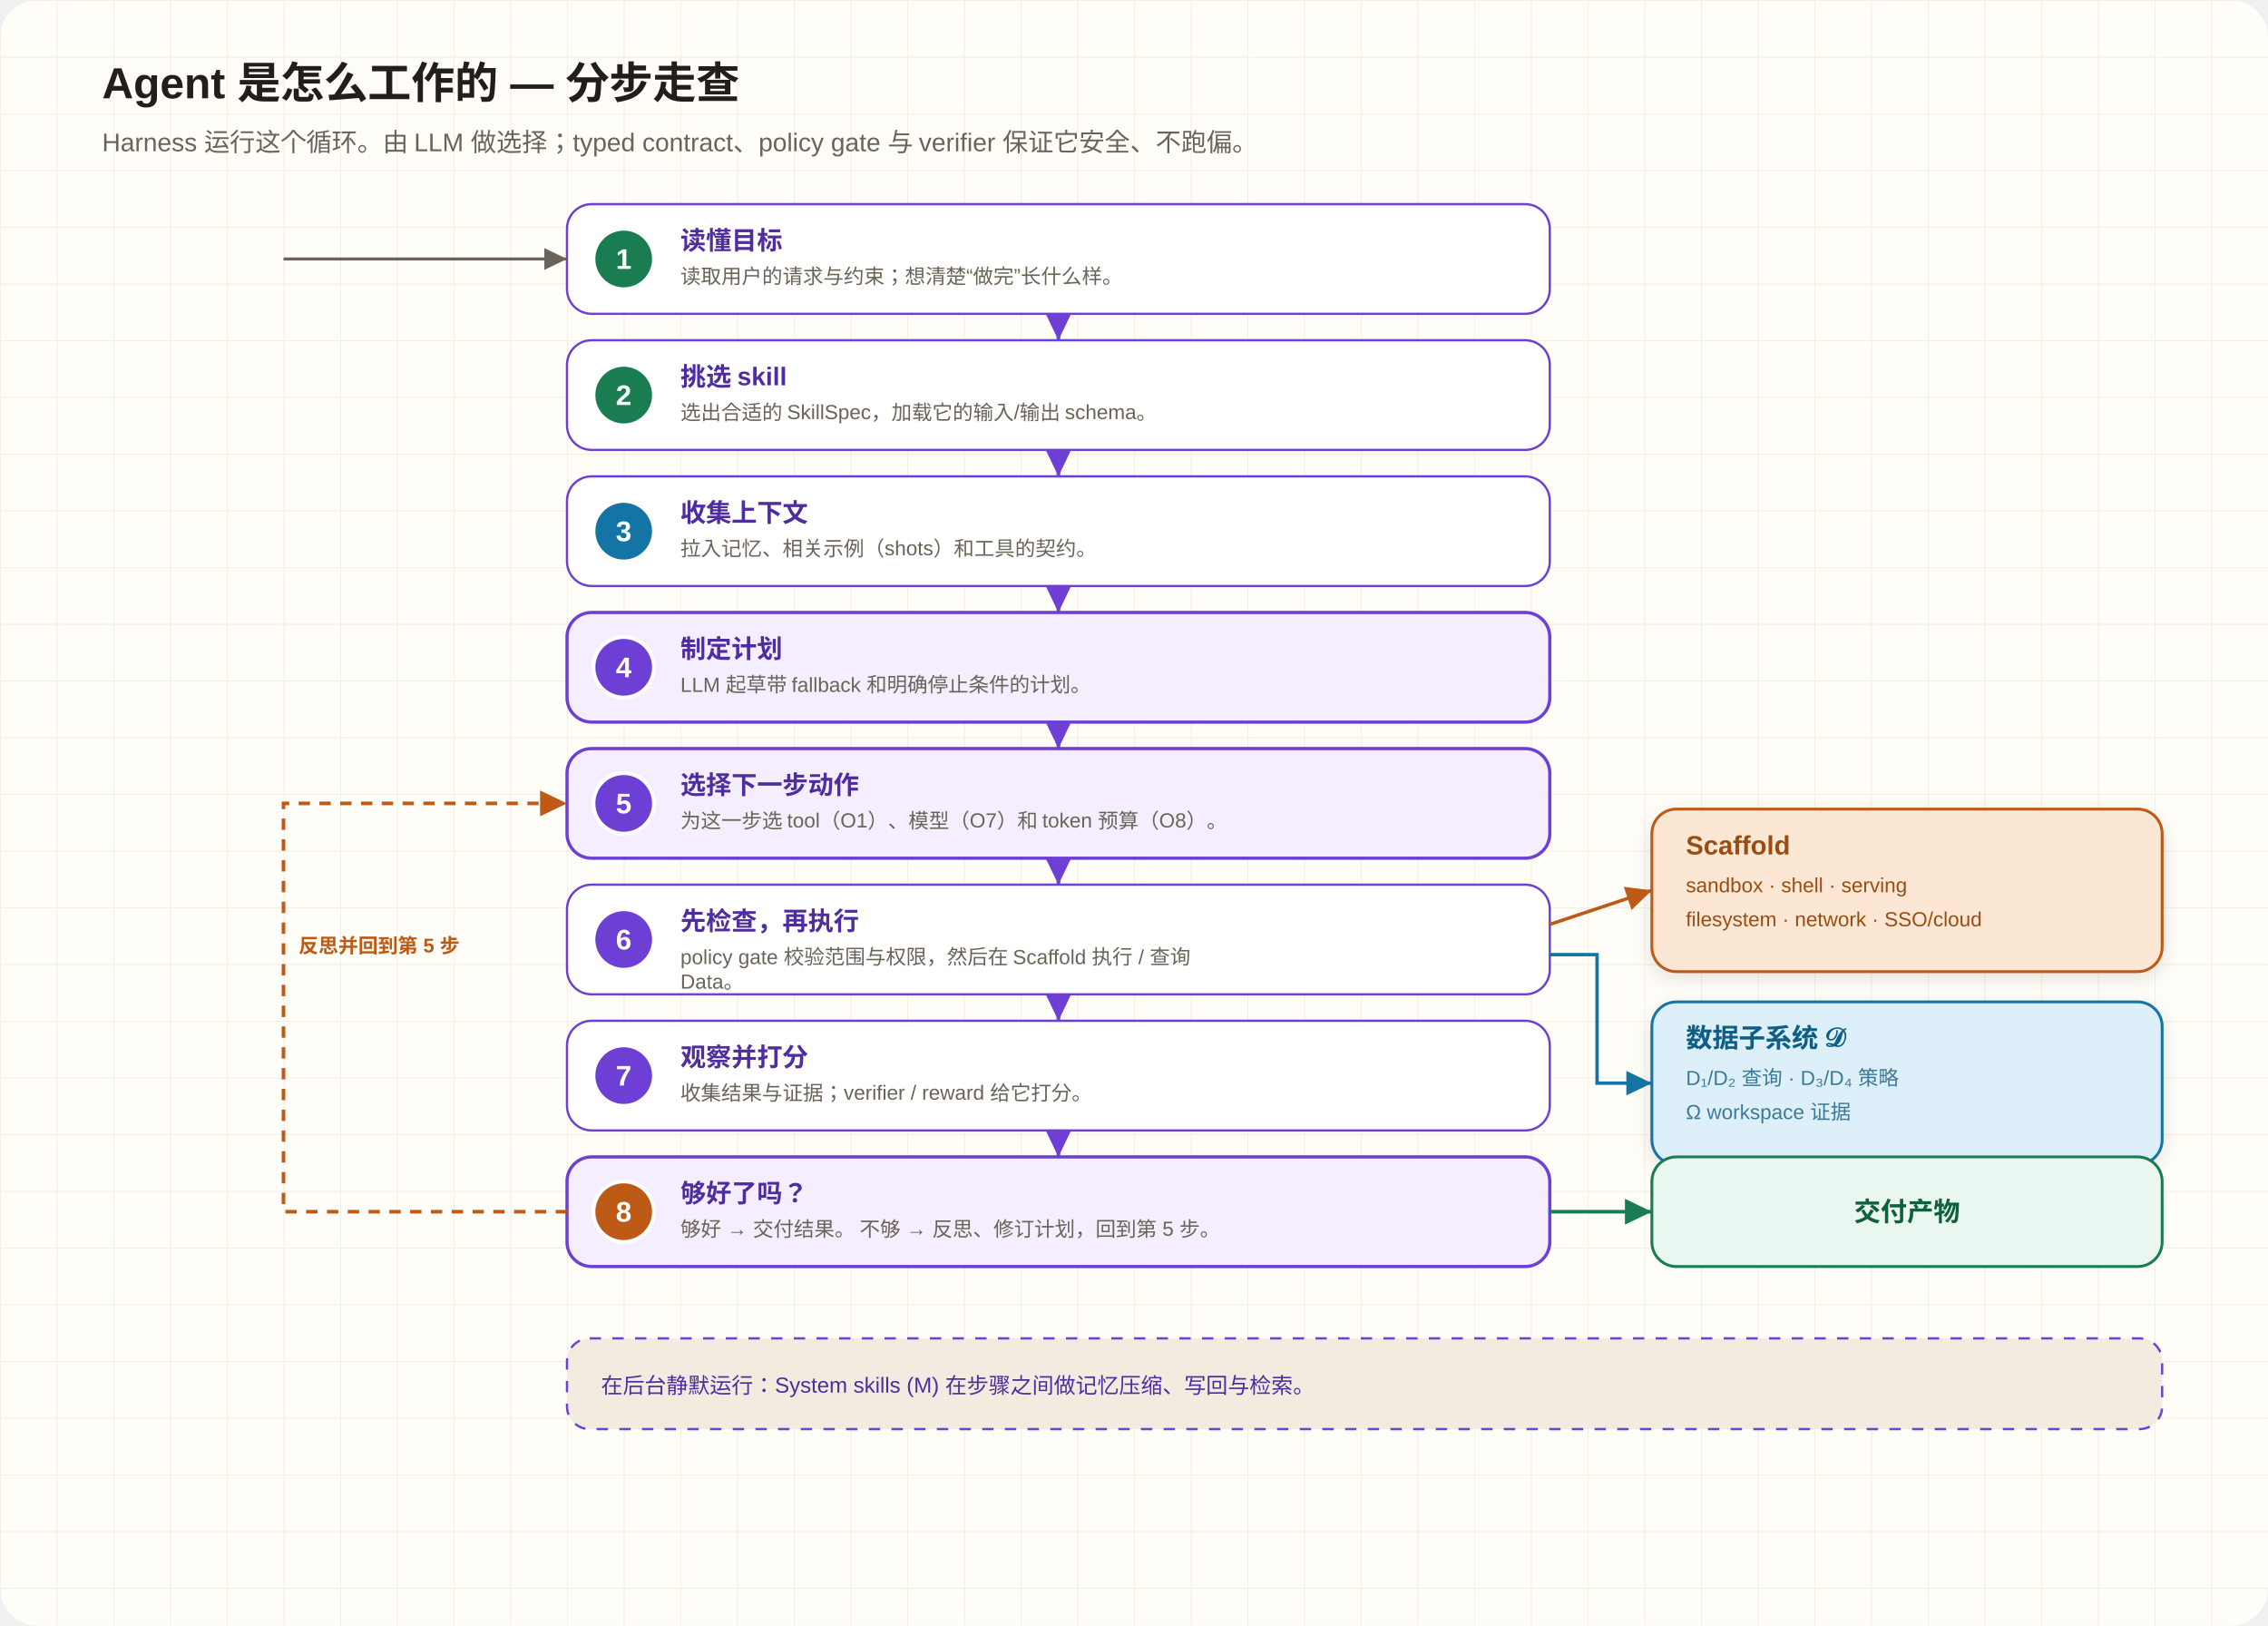
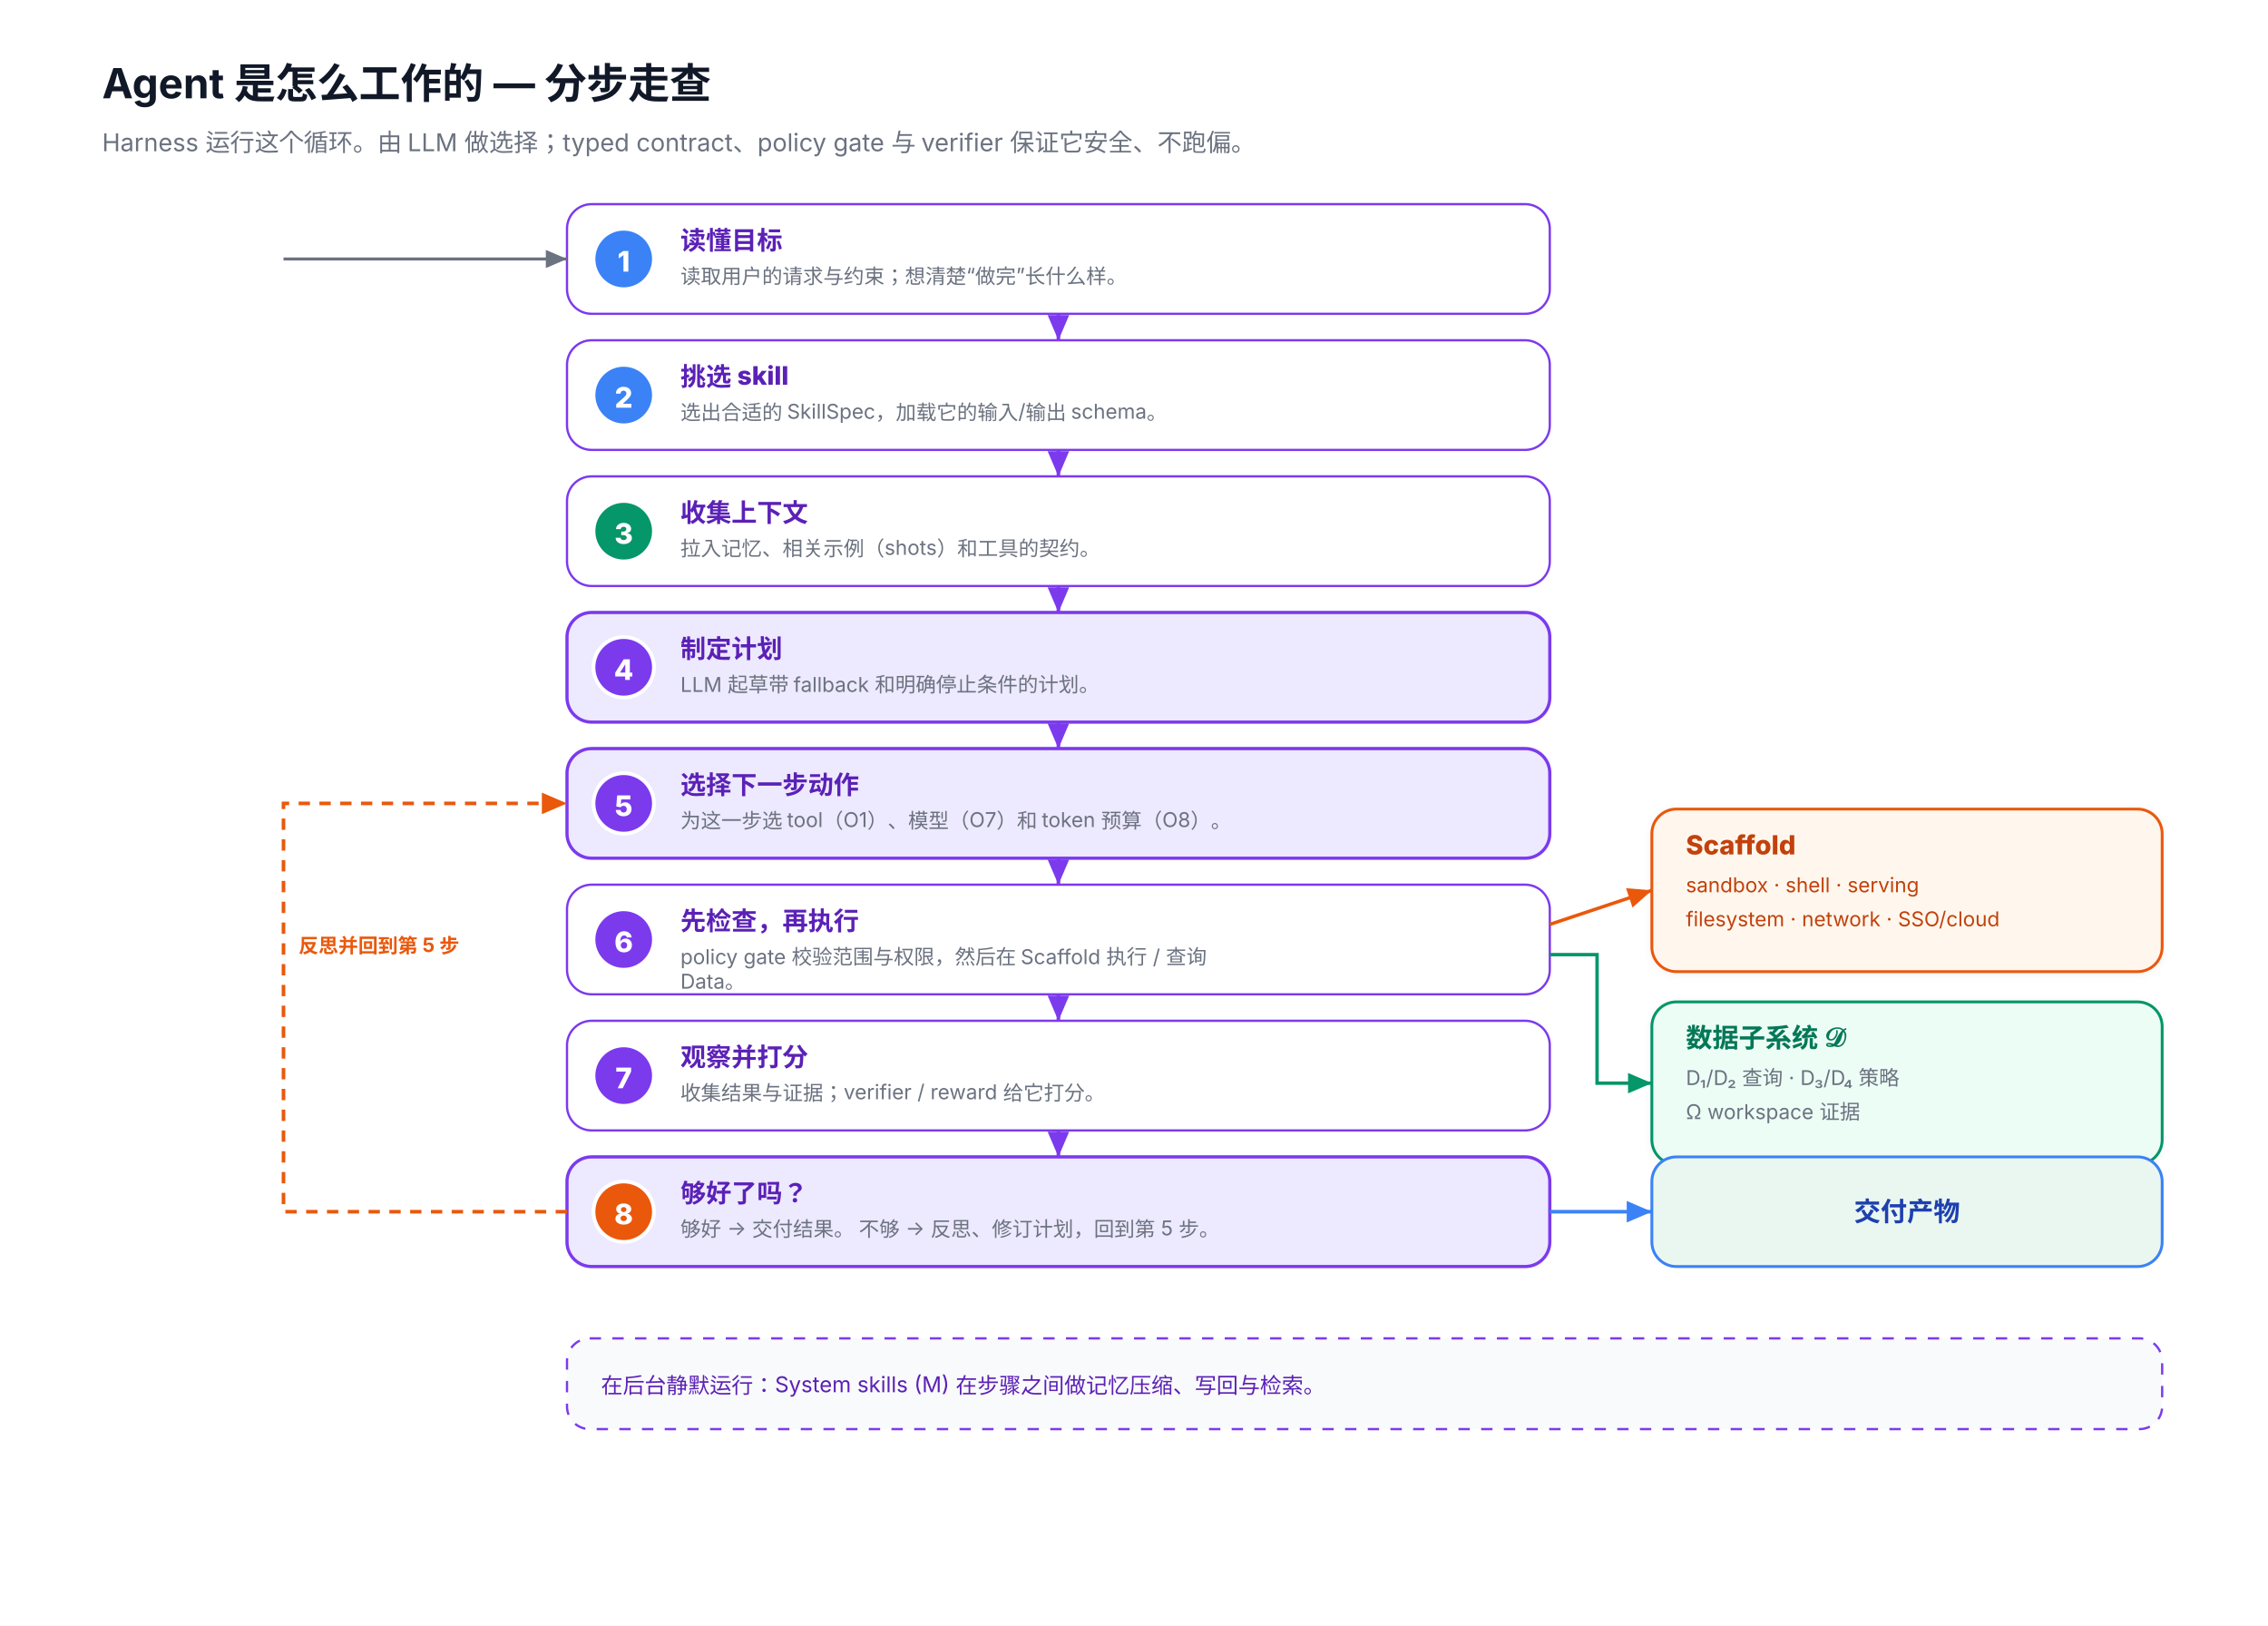
- <svg xmlns="http://www.w3.org/2000/svg" viewBox="0 0 1200 860" width="100%" font-family="-apple-system,BlinkMacSystemFont,'Segoe UI','PingFang SC','Microsoft YaHei',Arial,sans-serif">
+ <svg xmlns="http://www.w3.org/2000/svg" viewBox="0 0 1200 860" width="100%" font-family="'Inter','SF Pro Display',-apple-system,BlinkMacSystemFont,'Segoe UI','PingFang SC','Microsoft YaHei',Arial,sans-serif" text-rendering="geometricPrecision">
  <defs>
-     <pattern id="grid" width="30" height="30" patternUnits="userSpaceOnUse">
-       <path d="M30 0H0V30" fill="none" stroke="#efe8db" stroke-width="1" />
-     </pattern>
-     <filter id="sh" x="-12%" y="-12%" width="124%" height="124%">
-       <feDropShadow dx="0" dy="3" stdDeviation="4.5" flood-color="#3c2d14" flood-opacity=".11" />
+     <filter id="sh" x="-8%" y="-8%" width="116%" height="116%">
+       <feDropShadow dx="0" dy="1" stdDeviation="2" flood-color="#000000" flood-opacity=".05" />
    </filter>
-     <marker id="a" markerWidth="11" markerHeight="11" refX="7.5" refY="3.6" orient="auto">
-       <path d="M0,0 L7.5,3.6 L0,7.2 Z" fill="#6d3fd4" />
+     <marker id="a" markerWidth="10" markerHeight="10" refX="7" refY="3" orient="auto">
+       <path d="M0,0 L7,3 L0,6 Z" fill="#7C3AED" />
    </marker>
-     <marker id="g" markerWidth="11" markerHeight="11" refX="7.5" refY="3.6" orient="auto">
-       <path d="M0,0 L7.5,3.6 L0,7.2 Z" fill="#1a7d52" />
+     <marker id="g" markerWidth="10" markerHeight="10" refX="7" refY="3" orient="auto">
+       <path d="M0,0 L7,3 L0,6 Z" fill="#3B82F6" />
    </marker>
-     <marker id="o" markerWidth="11" markerHeight="11" refX="7.5" refY="3.6" orient="auto">
-       <path d="M0,0 L7.5,3.6 L0,7.2 Z" fill="#bc5a16" />
+     <marker id="o" markerWidth="10" markerHeight="10" refX="7" refY="3" orient="auto">
+       <path d="M0,0 L7,3 L0,6 Z" fill="#EA580C" />
    </marker>
-     <marker id="t" markerWidth="11" markerHeight="11" refX="7.5" refY="3.6" orient="auto">
-       <path d="M0,0 L7.5,3.6 L0,7.2 Z" fill="#1474a6" />
+     <marker id="t" markerWidth="10" markerHeight="10" refX="7" refY="3" orient="auto">
+       <path d="M0,0 L7,3 L0,6 Z" fill="#059669" />
    </marker>
-     <marker id="k" markerWidth="11" markerHeight="11" refX="7.5" refY="3.6" orient="auto">
-       <path d="M0,0 L7.5,3.6 L0,7.2 Z" fill="#6b6357" />
+     <marker id="k" markerWidth="10" markerHeight="10" refX="7" refY="3" orient="auto">
+       <path d="M0,0 L7,3 L0,6 Z" fill="#6B7280" />
    </marker>
  </defs>
-   <rect width="1200" height="860" rx="20" fill="#fffdf8" />
-   <rect width="1200" height="860" rx="20" fill="url(#grid)" opacity=".7" />
-   <text x="54" y="52" text-anchor="start" font-size="23" font-weight="800" fill="#221f1a">Agent 是怎么工作的 — 分步走查</text>
-   <text x="54" y="80" text-anchor="start" font-size="13.5" font-weight="400" fill="#6b6357">Harness 运行这个循环。由 LLM 做选择；typed contract、policy gate 与 verifier 保证它安全、不跑偏。</text>
-   <rect x="300" y="108" width="520" height="58" rx="13" fill="#fff" stroke="#6d3fd4" stroke-width="1.2" opacity="1" />
-   <circle cx="330" cy="137" r="16" fill="#1a7d52" stroke="#fff" stroke-width="2" />
+   <rect width="1200" height="860" fill="#FFFFFF" />
+   <text x="54" y="52" text-anchor="start" font-size="22" font-weight="700" fill="#111827">Agent 是怎么工作的 — 分步走查</text>
+   <text x="54" y="80" text-anchor="start" font-size="13" font-weight="400" fill="#6B7280">Harness 运行这个循环。由 LLM 做选择；typed contract、policy gate 与 verifier 保证它安全、不跑偏。</text>
+   <rect x="300" y="108" width="520" height="58" rx="13" fill="#fff" stroke="#7C3AED" stroke-width="1.2" opacity="1" />
+   <circle cx="330" cy="137" r="16" fill="#3B82F6" stroke="#fff" stroke-width="2" />
  <text x="330" y="138" text-anchor="middle" dominant-baseline="middle" font-size="15" font-weight="800" fill="#fff">1</text>
-   <text x="360" y="132" text-anchor="start" font-size="13.5" font-weight="800" fill="#4f2da0">读懂目标</text>
-   <text x="360" y="150" text-anchor="start" font-size="10.8" font-weight="400" fill="#6b6357">读取用户的请求与约束；想清楚“做完”长什么样。</text>
-   <rect x="300" y="180" width="520" height="58" rx="13" fill="#fff" stroke="#6d3fd4" stroke-width="1.2" opacity="1" />
-   <circle cx="330" cy="209" r="16" fill="#1a7d52" stroke="#fff" stroke-width="2" />
+   <text x="360" y="132" text-anchor="start" font-size="13.5" font-weight="800" fill="#5B21B6">读懂目标</text>
+   <text x="360" y="150" text-anchor="start" font-size="10.8" font-weight="400" fill="#6B7280">读取用户的请求与约束；想清楚“做完”长什么样。</text>
+   <rect x="300" y="180" width="520" height="58" rx="13" fill="#fff" stroke="#7C3AED" stroke-width="1.2" opacity="1" />
+   <circle cx="330" cy="209" r="16" fill="#3B82F6" stroke="#fff" stroke-width="2" />
  <text x="330" y="210" text-anchor="middle" dominant-baseline="middle" font-size="15" font-weight="800" fill="#fff">2</text>
-   <text x="360" y="204" text-anchor="start" font-size="13.5" font-weight="800" fill="#4f2da0">挑选 skill</text>
-   <text x="360" y="222" text-anchor="start" font-size="10.8" font-weight="400" fill="#6b6357">选出合适的 SkillSpec，加载它的输入/输出 schema。</text>
-   <rect x="300" y="252" width="520" height="58" rx="13" fill="#fff" stroke="#6d3fd4" stroke-width="1.2" opacity="1" />
-   <circle cx="330" cy="281" r="16" fill="#1474a6" stroke="#fff" stroke-width="2" />
+   <text x="360" y="204" text-anchor="start" font-size="13.5" font-weight="800" fill="#5B21B6">挑选 skill</text>
+   <text x="360" y="222" text-anchor="start" font-size="10.8" font-weight="400" fill="#6B7280">选出合适的 SkillSpec，加载它的输入/输出 schema。</text>
+   <rect x="300" y="252" width="520" height="58" rx="13" fill="#fff" stroke="#7C3AED" stroke-width="1.2" opacity="1" />
+   <circle cx="330" cy="281" r="16" fill="#059669" stroke="#fff" stroke-width="2" />
  <text x="330" y="282" text-anchor="middle" dominant-baseline="middle" font-size="15" font-weight="800" fill="#fff">3</text>
-   <text x="360" y="276" text-anchor="start" font-size="13.5" font-weight="800" fill="#4f2da0">收集上下文</text>
-   <text x="360" y="294" text-anchor="start" font-size="10.8" font-weight="400" fill="#6b6357">拉入记忆、相关示例（shots）和工具的契约。</text>
-   <rect x="300" y="324" width="520" height="58" rx="13" fill="#f4eeff" stroke="#6d3fd4" stroke-width="1.7" opacity="1" />
-   <circle cx="330" cy="353" r="16" fill="#6d3fd4" stroke="#fff" stroke-width="2" />
+   <text x="360" y="276" text-anchor="start" font-size="13.5" font-weight="800" fill="#5B21B6">收集上下文</text>
+   <text x="360" y="294" text-anchor="start" font-size="10.8" font-weight="400" fill="#6B7280">拉入记忆、相关示例（shots）和工具的契约。</text>
+   <rect x="300" y="324" width="520" height="58" rx="13" fill="#EDE9FE" stroke="#7C3AED" stroke-width="1.7" opacity="1" />
+   <circle cx="330" cy="353" r="16" fill="#7C3AED" stroke="#fff" stroke-width="2" />
  <text x="330" y="354" text-anchor="middle" dominant-baseline="middle" font-size="15" font-weight="800" fill="#fff">4</text>
-   <text x="360" y="348" text-anchor="start" font-size="13.5" font-weight="800" fill="#4f2da0">制定计划</text>
-   <text x="360" y="366" text-anchor="start" font-size="10.8" font-weight="400" fill="#6b6357">LLM 起草带 fallback 和明确停止条件的计划。</text>
-   <rect x="300" y="396" width="520" height="58" rx="13" fill="#f4eeff" stroke="#6d3fd4" stroke-width="1.7" opacity="1" />
-   <circle cx="330" cy="425" r="16" fill="#6d3fd4" stroke="#fff" stroke-width="2" />
+   <text x="360" y="348" text-anchor="start" font-size="13.5" font-weight="800" fill="#5B21B6">制定计划</text>
+   <text x="360" y="366" text-anchor="start" font-size="10.8" font-weight="400" fill="#6B7280">LLM 起草带 fallback 和明确停止条件的计划。</text>
+   <rect x="300" y="396" width="520" height="58" rx="13" fill="#EDE9FE" stroke="#7C3AED" stroke-width="1.7" opacity="1" />
+   <circle cx="330" cy="425" r="16" fill="#7C3AED" stroke="#fff" stroke-width="2" />
  <text x="330" y="426" text-anchor="middle" dominant-baseline="middle" font-size="15" font-weight="800" fill="#fff">5</text>
-   <text x="360" y="420" text-anchor="start" font-size="13.5" font-weight="800" fill="#4f2da0">选择下一步动作</text>
-   <text x="360" y="438" text-anchor="start" font-size="10.8" font-weight="400" fill="#6b6357">为这一步选 tool（O1）、模型（O7）和 token 预算（O8）。</text>
-   <rect x="300" y="468" width="520" height="58" rx="13" fill="#fff" stroke="#6d3fd4" stroke-width="1.2" opacity="1" />
-   <circle cx="330" cy="497" r="16" fill="#6d3fd4" stroke="#fff" stroke-width="2" />
+   <text x="360" y="420" text-anchor="start" font-size="13.5" font-weight="800" fill="#5B21B6">选择下一步动作</text>
+   <text x="360" y="438" text-anchor="start" font-size="10.8" font-weight="400" fill="#6B7280">为这一步选 tool（O1）、模型（O7）和 token 预算（O8）。</text>
+   <rect x="300" y="468" width="520" height="58" rx="13" fill="#fff" stroke="#7C3AED" stroke-width="1.2" opacity="1" />
+   <circle cx="330" cy="497" r="16" fill="#7C3AED" stroke="#fff" stroke-width="2" />
  <text x="330" y="498" text-anchor="middle" dominant-baseline="middle" font-size="15" font-weight="800" fill="#fff">6</text>
-   <text x="360" y="492" text-anchor="start" font-size="13.5" font-weight="800" fill="#4f2da0">先检查，再执行</text>
-   <text x="360" y="510" text-anchor="start" font-size="10.8" font-weight="400" fill="#6b6357">policy gate 校验范围与权限，然后在 Scaffold 执行 / 查询</text>
-   <text x="360" y="523" text-anchor="start" font-size="10.8" font-weight="400" fill="#6b6357"> Data。</text>
-   <rect x="300" y="540" width="520" height="58" rx="13" fill="#fff" stroke="#6d3fd4" stroke-width="1.2" opacity="1" />
-   <circle cx="330" cy="569" r="16" fill="#6d3fd4" stroke="#fff" stroke-width="2" />
+   <text x="360" y="492" text-anchor="start" font-size="13.5" font-weight="800" fill="#5B21B6">先检查，再执行</text>
+   <text x="360" y="510" text-anchor="start" font-size="10.8" font-weight="400" fill="#6B7280">policy gate 校验范围与权限，然后在 Scaffold 执行 / 查询</text>
+   <text x="360" y="523" text-anchor="start" font-size="10.8" font-weight="400" fill="#6B7280"> Data。</text>
+   <rect x="300" y="540" width="520" height="58" rx="13" fill="#fff" stroke="#7C3AED" stroke-width="1.2" opacity="1" />
+   <circle cx="330" cy="569" r="16" fill="#7C3AED" stroke="#fff" stroke-width="2" />
  <text x="330" y="570" text-anchor="middle" dominant-baseline="middle" font-size="15" font-weight="800" fill="#fff">7</text>
-   <text x="360" y="564" text-anchor="start" font-size="13.5" font-weight="800" fill="#4f2da0">观察并打分</text>
-   <text x="360" y="582" text-anchor="start" font-size="10.8" font-weight="400" fill="#6b6357">收集结果与证据；verifier / reward 给它打分。</text>
-   <rect x="300" y="612" width="520" height="58" rx="13" fill="#f4eeff" stroke="#6d3fd4" stroke-width="1.7" opacity="1" />
-   <circle cx="330" cy="641" r="16" fill="#bc5a16" stroke="#fff" stroke-width="2" />
+   <text x="360" y="564" text-anchor="start" font-size="13.5" font-weight="800" fill="#5B21B6">观察并打分</text>
+   <text x="360" y="582" text-anchor="start" font-size="10.8" font-weight="400" fill="#6B7280">收集结果与证据；verifier / reward 给它打分。</text>
+   <rect x="300" y="612" width="520" height="58" rx="13" fill="#EDE9FE" stroke="#7C3AED" stroke-width="1.7" opacity="1" />
+   <circle cx="330" cy="641" r="16" fill="#EA580C" stroke="#fff" stroke-width="2" />
  <text x="330" y="642" text-anchor="middle" dominant-baseline="middle" font-size="15" font-weight="800" fill="#fff">8</text>
-   <text x="360" y="636" text-anchor="start" font-size="13.5" font-weight="800" fill="#4f2da0">够好了吗？</text>
-   <text x="360" y="654" text-anchor="start" font-size="10.8" font-weight="400" fill="#6b6357">够好 → 交付结果。   不够 → 反思、修订计划，回到第 5 步。</text>
-   <path d="M560 166 L560 180" fill="none" stroke="#6d3fd4" stroke-width="1.9" marker-end="url(#a)" />
-   <path d="M560 238 L560 252" fill="none" stroke="#6d3fd4" stroke-width="1.9" marker-end="url(#a)" />
-   <path d="M560 310 L560 324" fill="none" stroke="#6d3fd4" stroke-width="1.9" marker-end="url(#a)" />
-   <path d="M560 382 L560 396" fill="none" stroke="#6d3fd4" stroke-width="1.9" marker-end="url(#a)" />
-   <path d="M560 454 L560 468" fill="none" stroke="#6d3fd4" stroke-width="1.9" marker-end="url(#a)" />
-   <path d="M560 526 L560 540" fill="none" stroke="#6d3fd4" stroke-width="1.9" marker-end="url(#a)" />
-   <path d="M560 598 L560 612" fill="none" stroke="#6d3fd4" stroke-width="1.9" marker-end="url(#a)" />
-   <path d="M150 137 L300 137" fill="none" stroke="#6b6357" stroke-width="1.6" marker-end="url(#k)" />
-   <text x="144" y="127" text-anchor="start" font-size="13" font-weight="400" fill="#221f1a" />
-   <rect x="874" y="428" width="270" height="86" rx="13" fill="#fbe7d3" stroke="#bc5a16" stroke-width="1.5" opacity="1" filter="url(#sh)" />
-   <text x="892" y="452" text-anchor="start" font-size="14" font-weight="800" fill="#9a4d12">Scaffold</text>
-   <text x="892" y="472" text-anchor="start" font-size="10.8" font-weight="400" fill="#9a4d12">sandbox · shell · serving</text>
-   <text x="892" y="490" text-anchor="start" font-size="10.8" font-weight="400" fill="#9a4d12">filesystem · network · SSO/cloud</text>
-   <rect x="874" y="530" width="270" height="86" rx="13" fill="#ddeff8" stroke="#1474a6" stroke-width="1.5" opacity="1" filter="url(#sh)" />
-   <text x="892" y="554" text-anchor="start" font-size="14" font-weight="800" fill="#0f5e87">数据子系统 𝒟</text>
-   <text x="892" y="574" text-anchor="start" font-size="10.8" font-weight="400" fill="#3d7a99">D₁/D₂ 查询 · D₃/D₄ 策略</text>
-   <text x="892" y="592" text-anchor="start" font-size="10.8" font-weight="400" fill="#3d7a99">Ω workspace 证据</text>
-   <path d="M820 489 L874 471" fill="none" stroke="#bc5a16" stroke-width="1.8" marker-end="url(#o)" />
-   <path d="M820 505 L845 505 L845 573 L874 573" fill="none" stroke="#1474a6" stroke-width="1.8" marker-end="url(#t)" />
-   <rect x="874" y="612" width="270" height="58" rx="13" fill="#eaf7f0" stroke="#1a7d52" stroke-width="1.5" opacity="1" />
-   <text x="1009" y="641" text-anchor="middle" dominant-baseline="middle" font-size="14" font-weight="800" fill="#11603d">交付产物</text>
-   <path d="M820 641 L874 641" fill="none" stroke="#1a7d52" stroke-width="1.9" marker-end="url(#g)" />
-   <path d="M300 641 L150 641 L150 425 L300 425" fill="none" stroke="#bc5a16" stroke-width="1.9" stroke-dasharray="6 5" marker-end="url(#o)" />
-   <text x="158" y="504" text-anchor="start" font-size="10.5" font-weight="700" fill="#bc5a16">反思并回到第 5 步</text>
-   <rect x="300" y="708" width="844" height="48" rx="12" fill="#f1ebe0" stroke="#6d3fd4" stroke-width="1.2" stroke-dasharray="6 6" opacity="1" />
-   <text x="318" y="737" text-anchor="start" font-size="11.5" font-weight="400" fill="#4f2da0">在后台静默运行：System skills (M) 在步骤之间做记忆压缩、写回与检索。</text>
+   <text x="360" y="636" text-anchor="start" font-size="13.5" font-weight="800" fill="#5B21B6">够好了吗？</text>
+   <text x="360" y="654" text-anchor="start" font-size="10.8" font-weight="400" fill="#6B7280">够好 → 交付结果。   不够 → 反思、修订计划，回到第 5 步。</text>
+   <path d="M560 166 L560 180" fill="none" stroke="#7C3AED" stroke-width="1.9" marker-end="url(#a)" />
+   <path d="M560 238 L560 252" fill="none" stroke="#7C3AED" stroke-width="1.9" marker-end="url(#a)" />
+   <path d="M560 310 L560 324" fill="none" stroke="#7C3AED" stroke-width="1.9" marker-end="url(#a)" />
+   <path d="M560 382 L560 396" fill="none" stroke="#7C3AED" stroke-width="1.9" marker-end="url(#a)" />
+   <path d="M560 454 L560 468" fill="none" stroke="#7C3AED" stroke-width="1.9" marker-end="url(#a)" />
+   <path d="M560 526 L560 540" fill="none" stroke="#7C3AED" stroke-width="1.9" marker-end="url(#a)" />
+   <path d="M560 598 L560 612" fill="none" stroke="#7C3AED" stroke-width="1.9" marker-end="url(#a)" />
+   <path d="M150 137 L300 137" fill="none" stroke="#6B7280" stroke-width="1.6" marker-end="url(#k)" />
+   <text x="144" y="127" text-anchor="start" font-size="13" font-weight="400" fill="#111827" />
+   <rect x="874" y="428" width="270" height="86" rx="13" fill="#FFF7ED" stroke="#EA580C" stroke-width="1.5" opacity="1" filter="url(#sh)" />
+   <text x="892" y="452" text-anchor="start" font-size="14" font-weight="800" fill="#C2410C">Scaffold</text>
+   <text x="892" y="472" text-anchor="start" font-size="10.8" font-weight="400" fill="#C2410C">sandbox · shell · serving</text>
+   <text x="892" y="490" text-anchor="start" font-size="10.8" font-weight="400" fill="#C2410C">filesystem · network · SSO/cloud</text>
+   <rect x="874" y="530" width="270" height="86" rx="13" fill="#ECFDF5" stroke="#059669" stroke-width="1.5" opacity="1" filter="url(#sh)" />
+   <text x="892" y="554" text-anchor="start" font-size="14" font-weight="800" fill="#047857">数据子系统 𝒟</text>
+   <text x="892" y="574" text-anchor="start" font-size="10.8" font-weight="400" fill="#6B7280">D₁/D₂ 查询 · D₃/D₄ 策略</text>
+   <text x="892" y="592" text-anchor="start" font-size="10.8" font-weight="400" fill="#6B7280">Ω workspace 证据</text>
+   <path d="M820 489 L874 471" fill="none" stroke="#EA580C" stroke-width="1.8" marker-end="url(#o)" />
+   <path d="M820 505 L845 505 L845 573 L874 573" fill="none" stroke="#059669" stroke-width="1.8" marker-end="url(#t)" />
+   <rect x="874" y="612" width="270" height="58" rx="13" fill="#eaf7f0" stroke="#3B82F6" stroke-width="1.5" opacity="1" />
+   <text x="1009" y="641" text-anchor="middle" dominant-baseline="middle" font-size="14" font-weight="800" fill="#1E40AF">交付产物</text>
+   <path d="M820 641 L874 641" fill="none" stroke="#3B82F6" stroke-width="1.9" marker-end="url(#g)" />
+   <path d="M300 641 L150 641 L150 425 L300 425" fill="none" stroke="#EA580C" stroke-width="1.9" stroke-dasharray="6 5" marker-end="url(#o)" />
+   <text x="158" y="504" text-anchor="start" font-size="10.5" font-weight="700" fill="#EA580C">反思并回到第 5 步</text>
+   <rect x="300" y="708" width="844" height="48" rx="12" fill="#F9FAFB" stroke="#7C3AED" stroke-width="1.2" stroke-dasharray="6 6" opacity="1" />
+   <text x="318" y="737" text-anchor="start" font-size="11.5" font-weight="400" fill="#5B21B6">在后台静默运行：System skills (M) 在步骤之间做记忆压缩、写回与检索。</text>
</svg>
